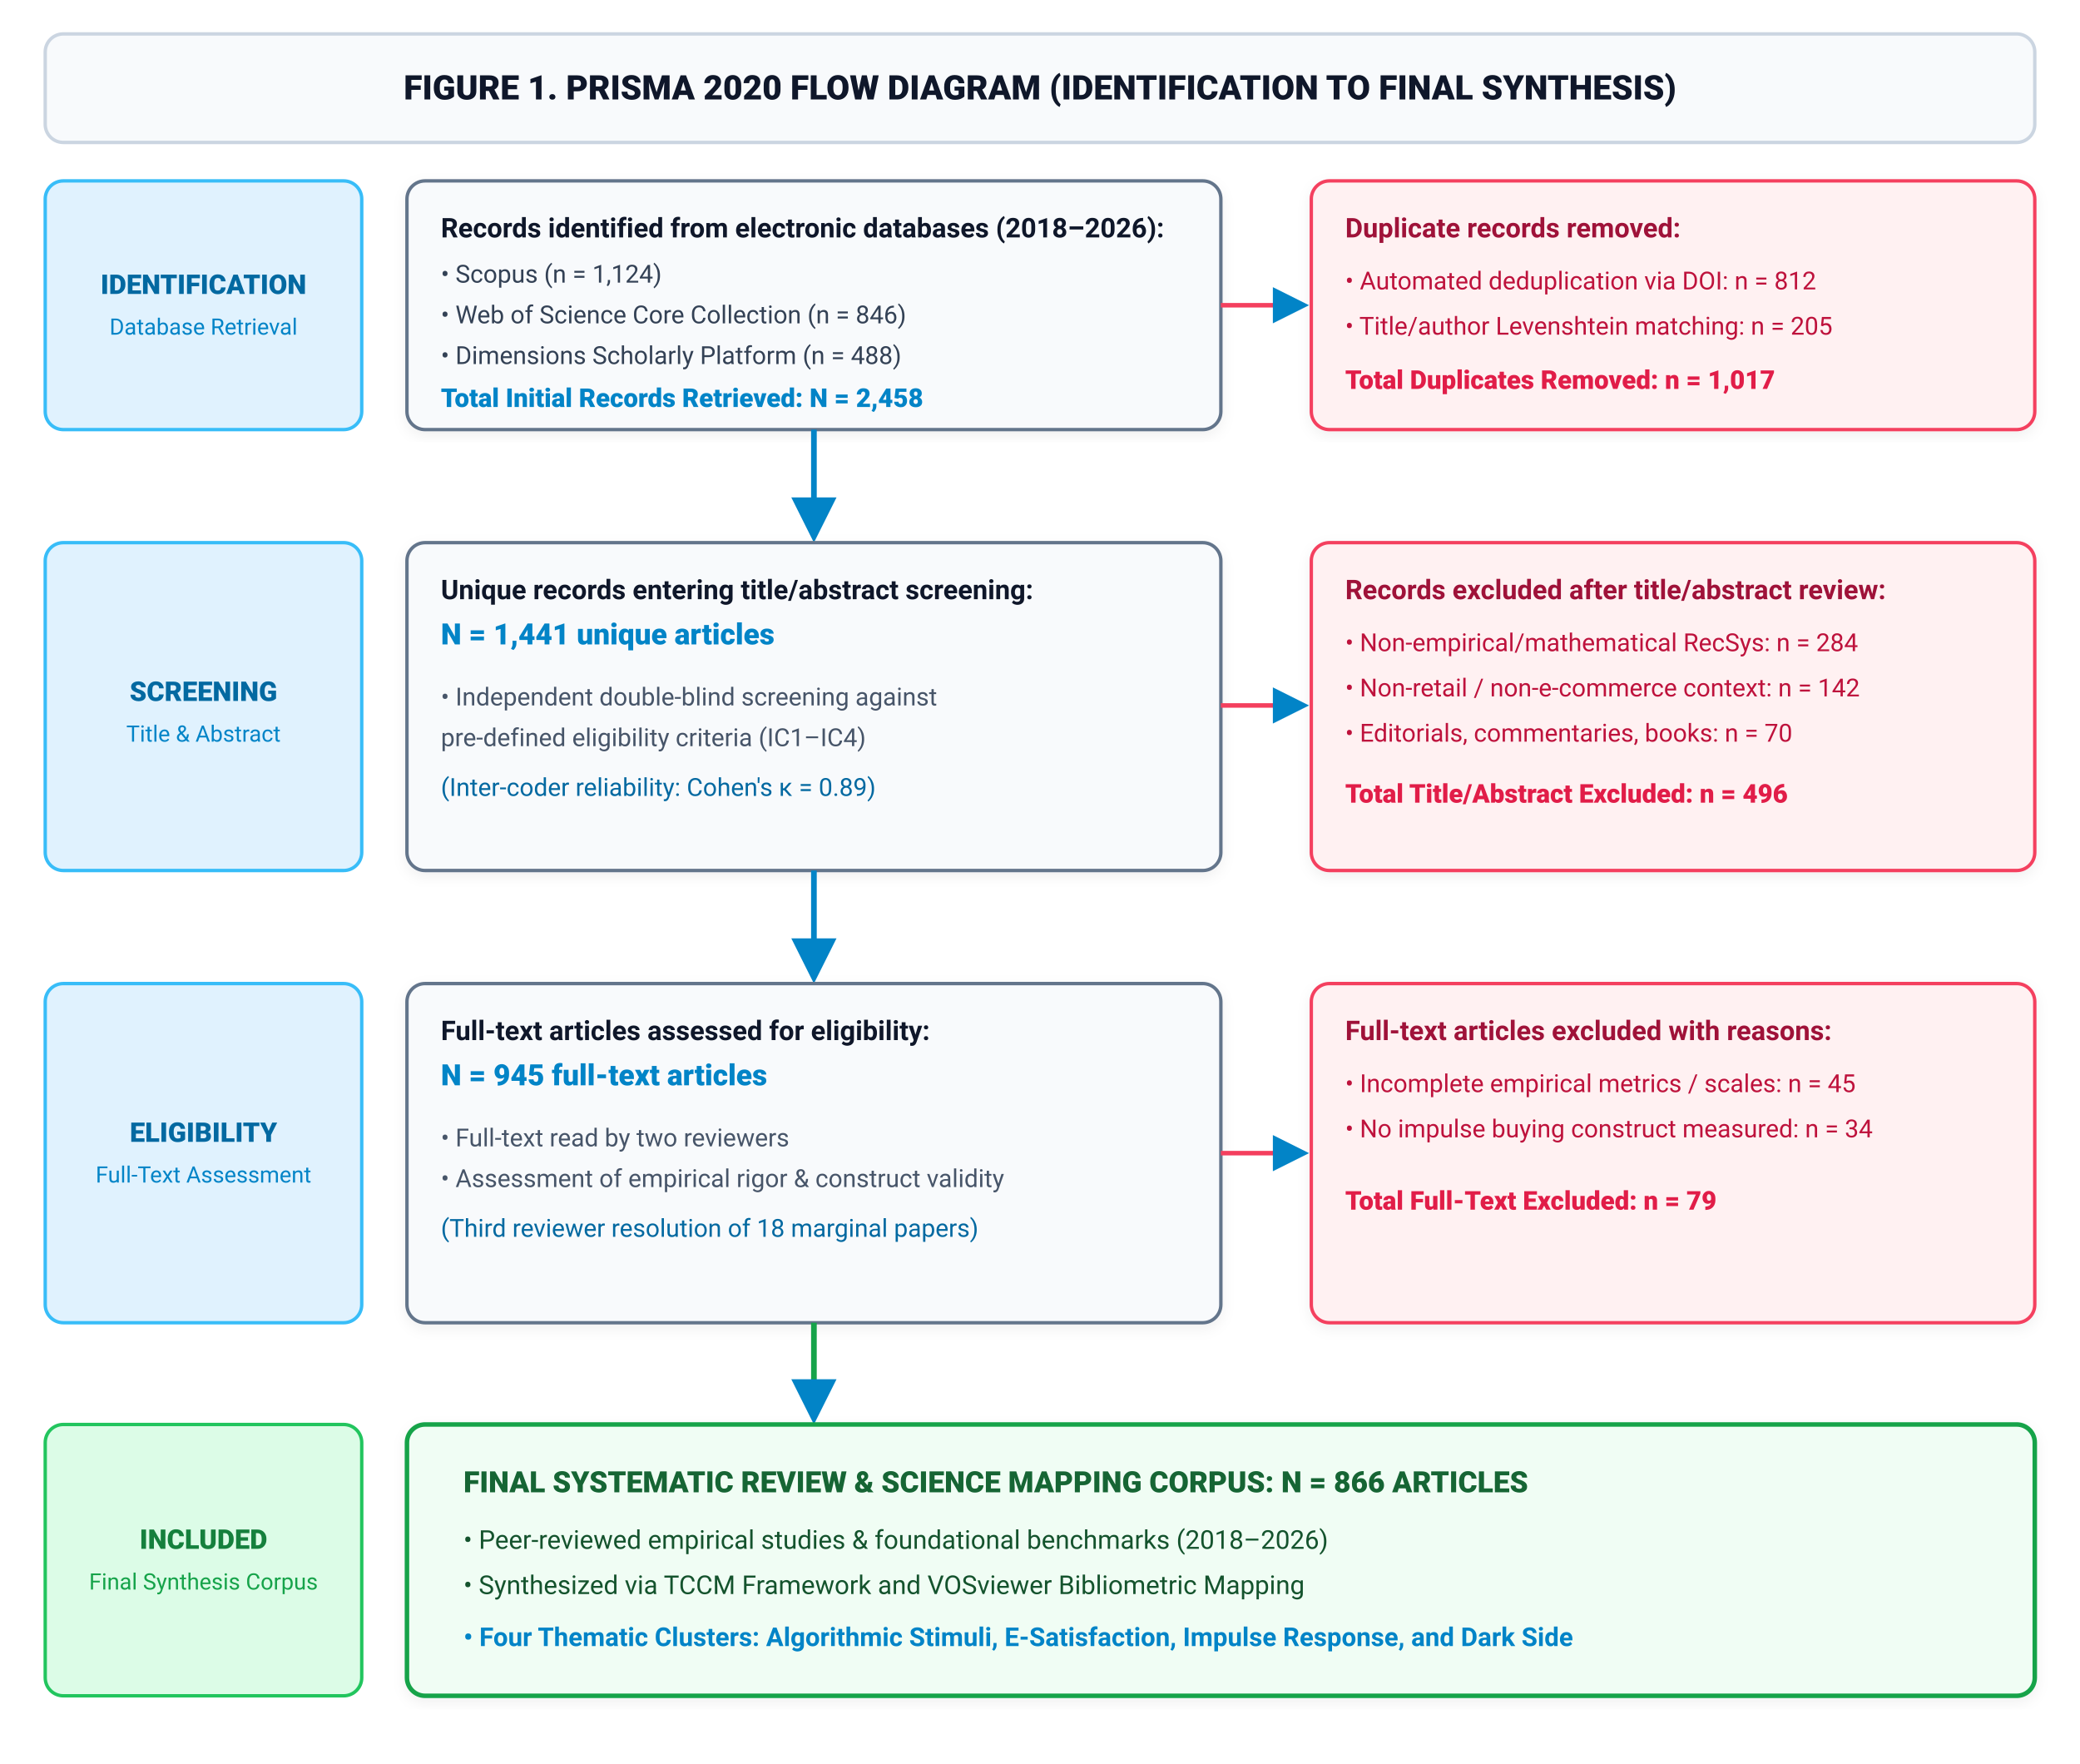
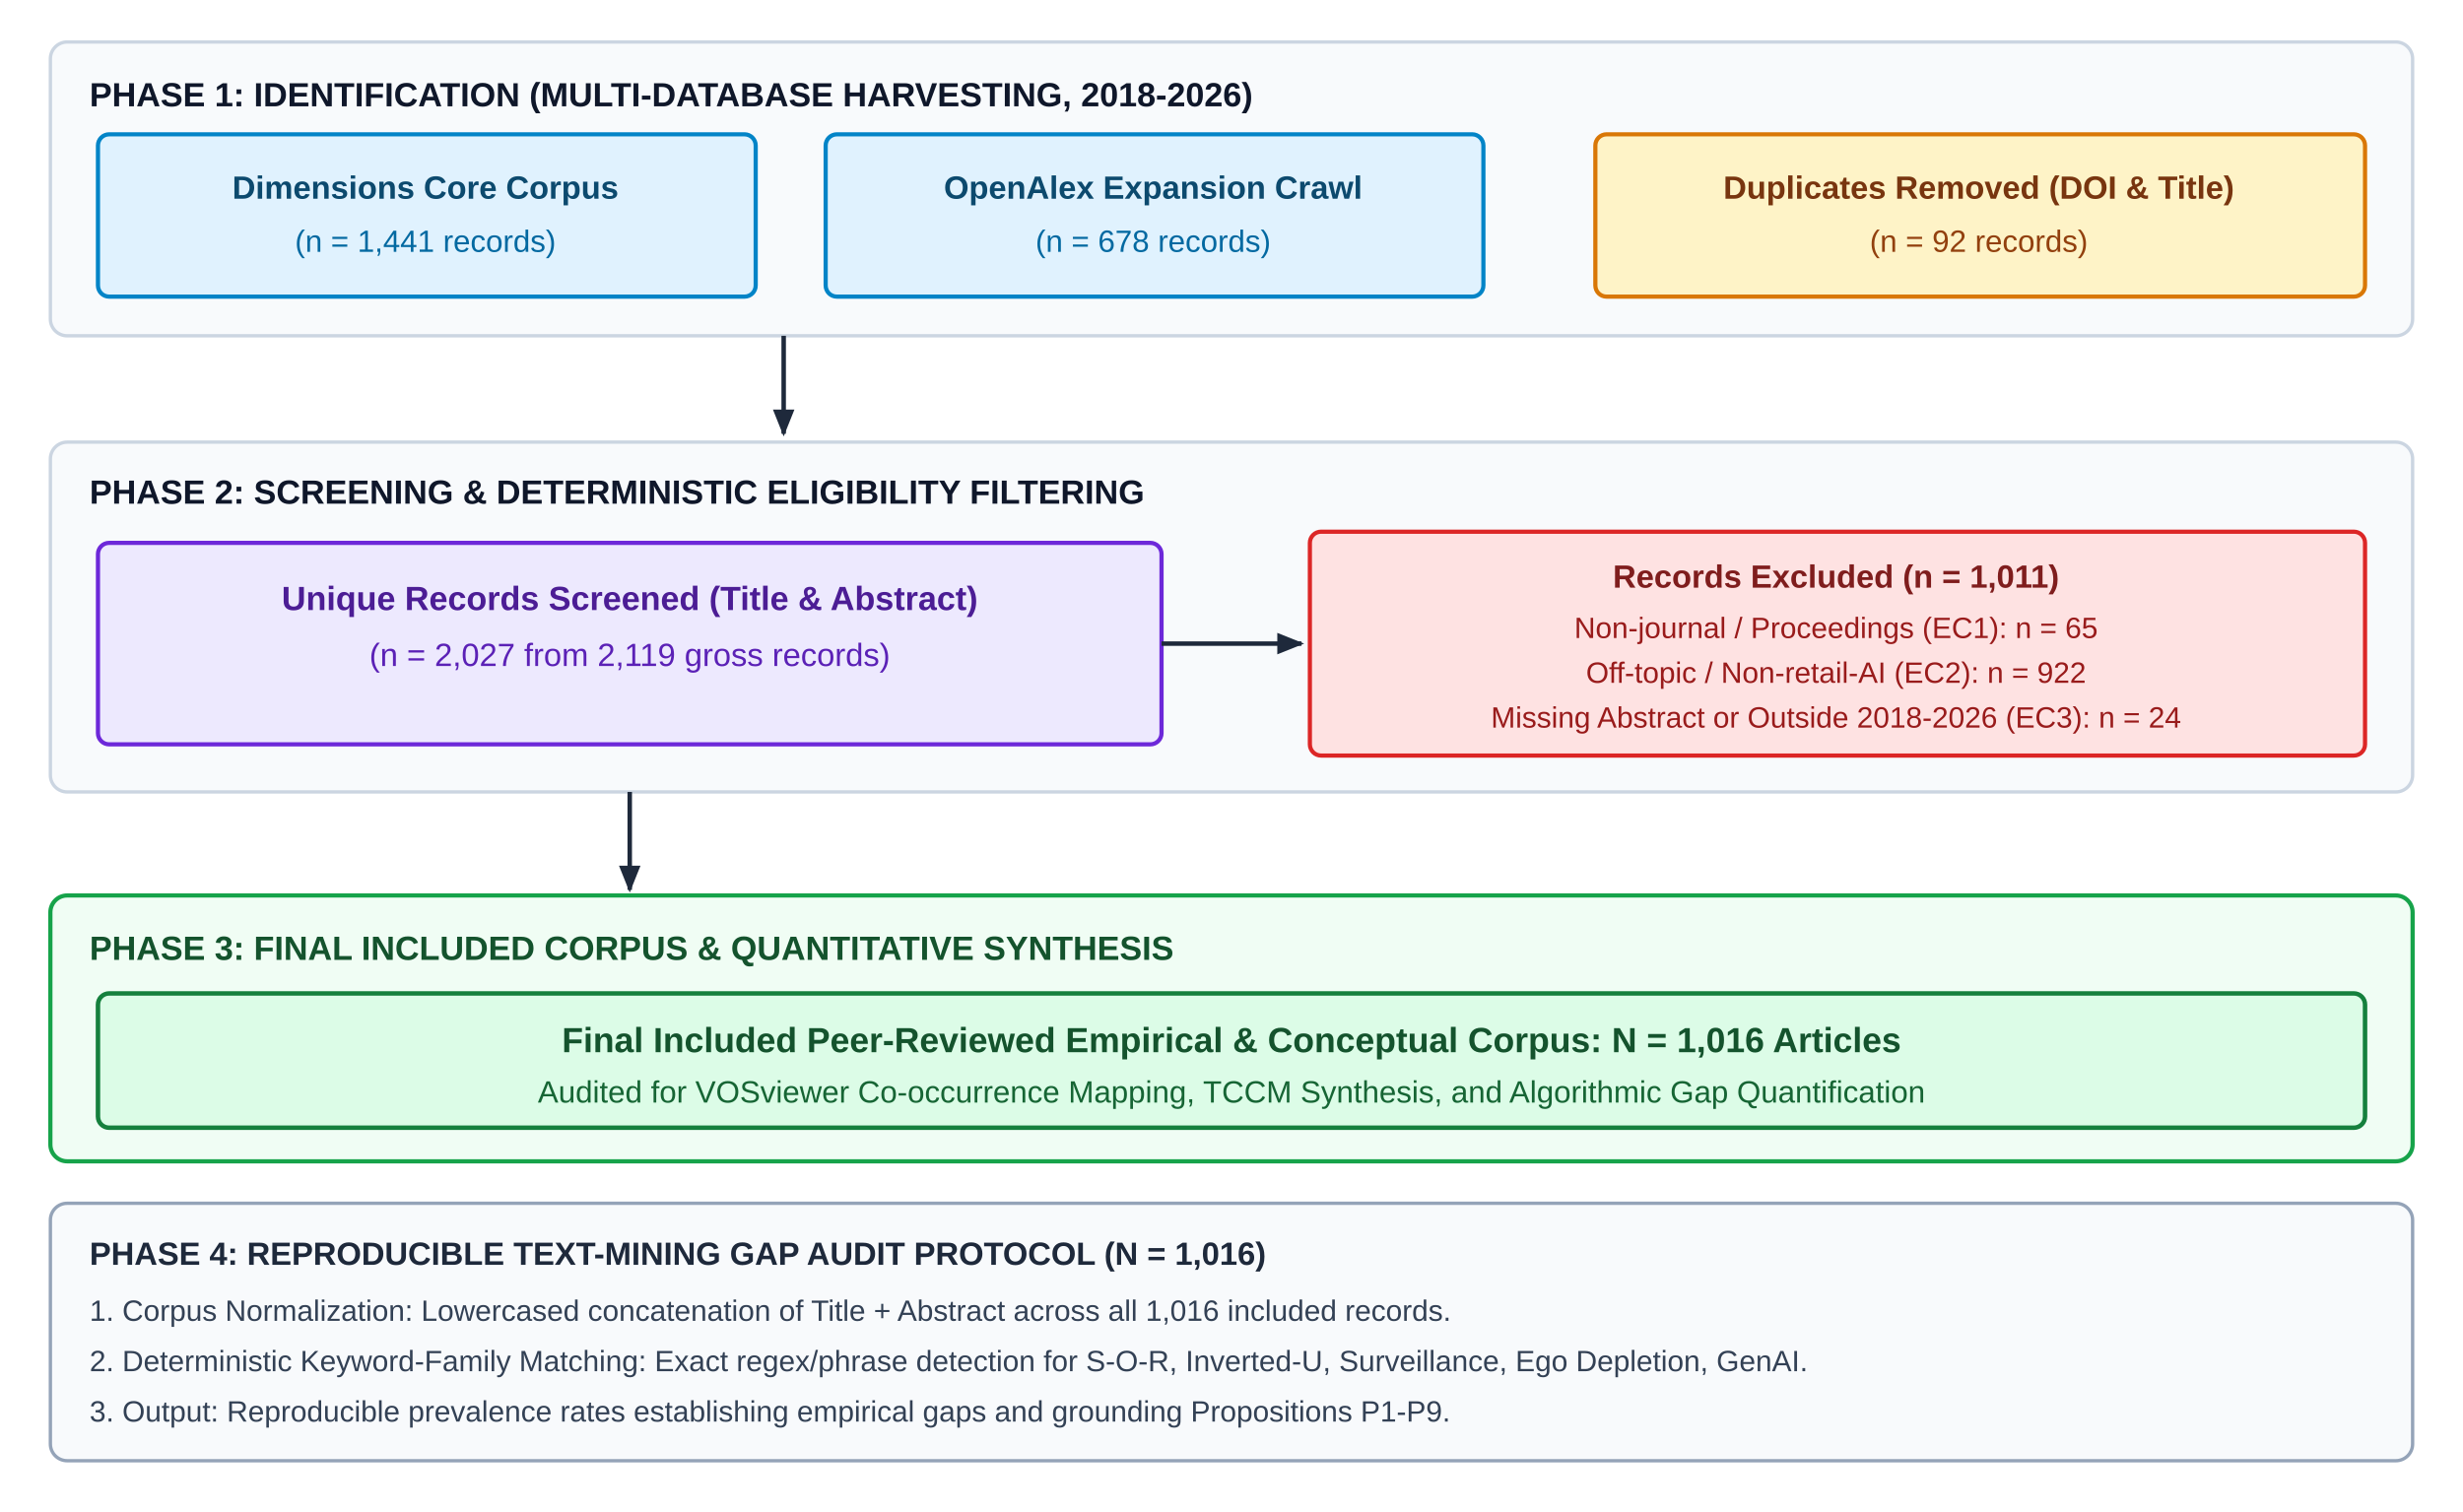
- <svg xmlns="http://www.w3.org/2000/svg" viewBox="0 0 920 780" width="100%" height="auto" style="font-family:'Plus Jakarta Sans',-apple-system,BlinkMacSystemFont,Segoe UI,Roboto,sans-serif; background:#ffffff;">
+ <svg xmlns="http://www.w3.org/2000/svg" viewBox="0 0 880 540" width="100%" height="auto" style="font-family: 'Segoe UI', Arial, sans-serif; background:#ffffff;">
  <defs>
-     <marker id="arr" markerWidth="8" markerHeight="8" refX="6" refY="4" orient="auto">
-       <path d="M 0 0 L 8 4 L 0 8 Z" fill="#0284c7" />
+     <marker id="arr" viewBox="0 0 10 10" refX="9" refY="5" markerWidth="6" markerHeight="6" orient="auto-start-reverse">
+       <path d="M 0 1 L 10 5 L 0 9 z" fill="#1e293b" />
    </marker>
-     <filter id="shadow" x="-5%" y="-5%" width="110%" height="110%">
-       <feDropShadow dx="0" dy="2" stdDeviation="3" flood-opacity="0.06" />
-     </filter>
  </defs>
-   <rect x="20" y="15" width="880" height="48" rx="8" fill="#f8fafc" stroke="#cbd5e1" stroke-width="1.5" />
-   <text x="460" y="44" text-anchor="middle" font-size="15" font-weight="800" fill="#0f172a">FIGURE 1. PRISMA 2020 FLOW DIAGRAM (IDENTIFICATION TO FINAL SYNTHESIS)</text>
-   <rect x="20" y="80" width="140" height="110" rx="8" fill="#e0f2fe" stroke="#38bdf8" stroke-width="1.5" />
-   <text x="90" y="130" text-anchor="middle" font-size="12" font-weight="800" fill="#0369a1">IDENTIFICATION</text>
-   <text x="90" y="148" text-anchor="middle" font-size="10" fill="#0284c7">Database Retrieval</text>
-   <rect x="180" y="80" width="360" height="110" rx="8" fill="#f8fafc" stroke="#64748b" stroke-width="1.5" filter="url(#shadow)" />
-   <text x="195" y="105" font-size="12" font-weight="700" fill="#0f172a">Records identified from electronic databases (2018–2026):</text>
-   <text x="195" y="125" font-size="11" fill="#334155">• Scopus (n = 1,124)</text>
-   <text x="195" y="143" font-size="11" fill="#334155">• Web of Science Core Collection (n = 846)</text>
-   <text x="195" y="161" font-size="11" fill="#334155">• Dimensions Scholarly Platform (n = 488)</text>
-   <text x="195" y="180" font-size="11.5" font-weight="800" fill="#0284c7">Total Initial Records Retrieved: N = 2,458</text>
-   <rect x="580" y="80" width="320" height="110" rx="8" fill="#fff1f2" stroke="#f43f5e" stroke-width="1.5" filter="url(#shadow)" />
-   <text x="595" y="105" font-size="12" font-weight="700" fill="#9f1239">Duplicate records removed:</text>
-   <text x="595" y="128" font-size="11" fill="#be123c">• Automated deduplication via DOI: n = 812</text>
-   <text x="595" y="148" font-size="11" fill="#be123c">• Title/author Levenshtein matching: n = 205</text>
-   <text x="595" y="172" font-size="11.5" font-weight="800" fill="#e11d48">Total Duplicates Removed: n = 1,017</text>
-   <line x1="540" y1="135" x2="575" y2="135" stroke="#f43f5e" stroke-width="2" marker-end="url(#arr)" />
-   <line x1="360" y1="190" x2="360" y2="235" stroke="#0284c7" stroke-width="2.5" marker-end="url(#arr)" />
-   <rect x="20" y="240" width="140" height="145" rx="8" fill="#e0f2fe" stroke="#38bdf8" stroke-width="1.5" />
-   <text x="90" y="310" text-anchor="middle" font-size="12" font-weight="800" fill="#0369a1">SCREENING</text>
-   <text x="90" y="328" text-anchor="middle" font-size="10" fill="#0284c7">Title &amp; Abstract</text>
-   <rect x="180" y="240" width="360" height="145" rx="8" fill="#f8fafc" stroke="#64748b" stroke-width="1.5" filter="url(#shadow)" />
-   <text x="195" y="265" font-size="12" font-weight="700" fill="#0f172a">Unique records entering title/abstract screening:</text>
-   <text x="195" y="285" font-size="13" font-weight="800" fill="#0284c7">N = 1,441 unique articles</text>
-   <text x="195" y="312" font-size="11" fill="#475569">• Independent double-blind screening against</text>
-   <text x="195" y="330" font-size="11" fill="#475569">  pre-defined eligibility criteria (IC1–IC4)</text>
-   <text x="195" y="352" font-size="11" fill="#0369a1">  (Inter-coder reliability: Cohen's κ = 0.89)</text>
-   <rect x="580" y="240" width="320" height="145" rx="8" fill="#fff1f2" stroke="#f43f5e" stroke-width="1.5" filter="url(#shadow)" />
-   <text x="595" y="265" font-size="12" font-weight="700" fill="#9f1239">Records excluded after title/abstract review:</text>
-   <text x="595" y="288" font-size="11" fill="#be123c">• Non-empirical/mathematical RecSys: n = 284</text>
-   <text x="595" y="308" font-size="11" fill="#be123c">• Non-retail / non-e-commerce context: n = 142</text>
-   <text x="595" y="328" font-size="11" fill="#be123c">• Editorials, commentaries, books: n = 70</text>
-   <text x="595" y="355" font-size="11.5" font-weight="800" fill="#e11d48">Total Title/Abstract Excluded: n = 496</text>
-   <line x1="540" y1="312" x2="575" y2="312" stroke="#f43f5e" stroke-width="2" marker-end="url(#arr)" />
-   <line x1="360" y1="385" x2="360" y2="430" stroke="#0284c7" stroke-width="2.5" marker-end="url(#arr)" />
-   <rect x="20" y="435" width="140" height="150" rx="8" fill="#e0f2fe" stroke="#38bdf8" stroke-width="1.5" />
-   <text x="90" y="505" text-anchor="middle" font-size="12" font-weight="800" fill="#0369a1">ELIGIBILITY</text>
-   <text x="90" y="523" text-anchor="middle" font-size="10" fill="#0284c7">Full-Text Assessment</text>
-   <rect x="180" y="435" width="360" height="150" rx="8" fill="#f8fafc" stroke="#64748b" stroke-width="1.5" filter="url(#shadow)" />
-   <text x="195" y="460" font-size="12" font-weight="700" fill="#0f172a">Full-text articles assessed for eligibility:</text>
-   <text x="195" y="480" font-size="13" font-weight="800" fill="#0284c7">N = 945 full-text articles</text>
-   <text x="195" y="507" font-size="11" fill="#475569">• Full-text read by two reviewers</text>
-   <text x="195" y="525" font-size="11" fill="#475569">• Assessment of empirical rigor &amp; construct validity</text>
-   <text x="195" y="547" font-size="11" fill="#0369a1">  (Third reviewer resolution of 18 marginal papers)</text>
-   <rect x="580" y="435" width="320" height="150" rx="8" fill="#fff1f2" stroke="#f43f5e" stroke-width="1.5" filter="url(#shadow)" />
-   <text x="595" y="460" font-size="12" font-weight="700" fill="#9f1239">Full-text articles excluded with reasons:</text>
-   <text x="595" y="483" font-size="11" fill="#be123c">• Incomplete empirical metrics / scales: n = 45</text>
-   <text x="595" y="503" font-size="11" fill="#be123c">• No impulse buying construct measured: n = 34</text>
-   <text x="595" y="535" font-size="11.5" font-weight="800" fill="#e11d48">Total Full-Text Excluded: n = 79</text>
-   <line x1="540" y1="510" x2="575" y2="510" stroke="#f43f5e" stroke-width="2" marker-end="url(#arr)" />
-   <line x1="360" y1="585" x2="360" y2="625" stroke="#16a34a" stroke-width="2.5" marker-end="url(#arr)" />
-   <rect x="20" y="630" width="140" height="120" rx="8" fill="#dcfce7" stroke="#22c55e" stroke-width="1.5" />
-   <text x="90" y="685" text-anchor="middle" font-size="12" font-weight="800" fill="#15803d">INCLUDED</text>
-   <text x="90" y="703" text-anchor="middle" font-size="10" fill="#16a34a">Final Synthesis Corpus</text>
-   <rect x="180" y="630" width="720" height="120" rx="8" fill="#f0fdf4" stroke="#16a34a" stroke-width="2" filter="url(#shadow)" />
-   <text x="205" y="660" font-size="13" font-weight="800" fill="#166534">FINAL SYSTEMATIC REVIEW &amp; SCIENCE MAPPING CORPUS: N = 866 ARTICLES</text>
-   <text x="205" y="685" font-size="11.5" fill="#14532d">• Peer-reviewed empirical studies &amp; foundational benchmarks (2018–2026)</text>
-   <text x="205" y="705" font-size="11.5" fill="#14532d">• Synthesized via TCCM Framework and VOSviewer Bibliometric Mapping</text>
-   <text x="205" y="728" font-size="11.5" font-weight="700" fill="#0284c7">• Four Thematic Clusters: Algorithmic Stimuli, E-Satisfaction, Impulse Response, and Dark Side</text>
+   <rect x="18" y="15" width="844" height="105" rx="6" fill="#f8fafc" stroke="#cbd5e1" stroke-width="1.2" />
+   <text x="32" y="38" font-size="12" font-weight="bold" fill="#0f172a">PHASE 1: IDENTIFICATION (MULTI-DATABASE HARVESTING, 2018-2026)</text>
+   <rect x="35" y="48" width="235" height="58" rx="4" fill="#e0f2fe" stroke="#0284c7" stroke-width="1.5" />
+   <text x="152" y="71" text-anchor="middle" font-size="11.5" font-weight="bold" fill="#0c4a6e">Dimensions Core Corpus</text>
+   <text x="152" y="90" text-anchor="middle" font-size="11" fill="#0369a1">(n = 1,441 records)</text>
+   <rect x="295" y="48" width="235" height="58" rx="4" fill="#e0f2fe" stroke="#0284c7" stroke-width="1.5" />
+   <text x="412" y="71" text-anchor="middle" font-size="11.5" font-weight="bold" fill="#0c4a6e">OpenAlex Expansion Crawl</text>
+   <text x="412" y="90" text-anchor="middle" font-size="11" fill="#0369a1">(n = 678 records)</text>
+   <rect x="570" y="48" width="275" height="58" rx="4" fill="#fef3c7" stroke="#d97706" stroke-width="1.5" />
+   <text x="707" y="71" text-anchor="middle" font-size="11.5" font-weight="bold" fill="#78350f">Duplicates Removed (DOI &amp; Title)</text>
+   <text x="707" y="90" text-anchor="middle" font-size="11" fill="#92400e">(n = 92 records)</text>
+   <line x1="280" y1="120" x2="280" y2="155" stroke="#1e293b" stroke-width="1.6" marker-end="url(#arr)" />
+   <rect x="18" y="158" width="844" height="125" rx="6" fill="#f8fafc" stroke="#cbd5e1" stroke-width="1.2" />
+   <text x="32" y="180" font-size="12" font-weight="bold" fill="#0f172a">PHASE 2: SCREENING &amp; DETERMINISTIC ELIGIBILITY FILTERING</text>
+   <rect x="35" y="194" width="380" height="72" rx="4" fill="#ede9fe" stroke="#6d28d9" stroke-width="1.5" />
+   <text x="225" y="218" text-anchor="middle" font-size="12" font-weight="bold" fill="#4c1d95">Unique Records Screened (Title &amp; Abstract)</text>
+   <text x="225" y="238" text-anchor="middle" font-size="11.5" fill="#5b21b6">(n = 2,027 from 2,119 gross records)</text>
+   <line x1="415" y1="230" x2="465" y2="230" stroke="#1e293b" stroke-width="1.6" marker-end="url(#arr)" />
+   <rect x="468" y="190" width="377" height="80" rx="4" fill="#fee2e2" stroke="#dc2626" stroke-width="1.5" />
+   <text x="656" y="210" text-anchor="middle" font-size="11.5" font-weight="bold" fill="#7f1d1d">Records Excluded (n = 1,011)</text>
+   <text x="656" y="228" text-anchor="middle" font-size="10.5" fill="#991b1b">Non-journal / Proceedings (EC1): n = 65</text>
+   <text x="656" y="244" text-anchor="middle" font-size="10.5" fill="#991b1b">Off-topic / Non-retail-AI (EC2): n = 922</text>
+   <text x="656" y="260" text-anchor="middle" font-size="10.5" fill="#991b1b">Missing Abstract or Outside 2018-2026 (EC3): n = 24</text>
+   <line x1="225" y1="283" x2="225" y2="318" stroke="#1e293b" stroke-width="1.6" marker-end="url(#arr)" />
+   <rect x="18" y="320" width="844" height="95" rx="6" fill="#f0fdf4" stroke="#16a34a" stroke-width="1.5" />
+   <text x="32" y="343" font-size="12" font-weight="bold" fill="#14532d">PHASE 3: FINAL INCLUDED CORPUS &amp; QUANTITATIVE SYNTHESIS</text>
+   <rect x="35" y="355" width="810" height="48" rx="4" fill="#dcfce7" stroke="#15803d" stroke-width="1.6" />
+   <text x="440" y="376" text-anchor="middle" font-size="12.5" font-weight="bold" fill="#14532d">Final Included Peer-Reviewed Empirical &amp; Conceptual Corpus: N = 1,016 Articles</text>
+   <text x="440" y="394" text-anchor="middle" font-size="11" fill="#166534">Audited for VOSviewer Co-occurrence Mapping, TCCM Synthesis, and Algorithmic Gap Quantification</text>
+   <rect x="18" y="430" width="844" height="92" rx="6" fill="#f8fafc" stroke="#94a3b8" stroke-width="1.2" />
+   <text x="32" y="452" font-size="11.5" font-weight="bold" fill="#1e293b">PHASE 4: REPRODUCIBLE TEXT-MINING GAP AUDIT PROTOCOL (N = 1,016)</text>
+   <text x="32" y="472" font-size="10.5" fill="#334155">1. Corpus Normalization: Lowercased concatenation of Title + Abstract across all 1,016 included records.</text>
+   <text x="32" y="490" font-size="10.5" fill="#334155">2. Deterministic Keyword-Family Matching: Exact regex/phrase detection for S-O-R, Inverted-U, Surveillance, Ego Depletion, GenAI.</text>
+   <text x="32" y="508" font-size="10.5" fill="#334155">3. Output: Reproducible prevalence rates establishing empirical gaps and grounding Propositions P1-P9.</text>
</svg>
